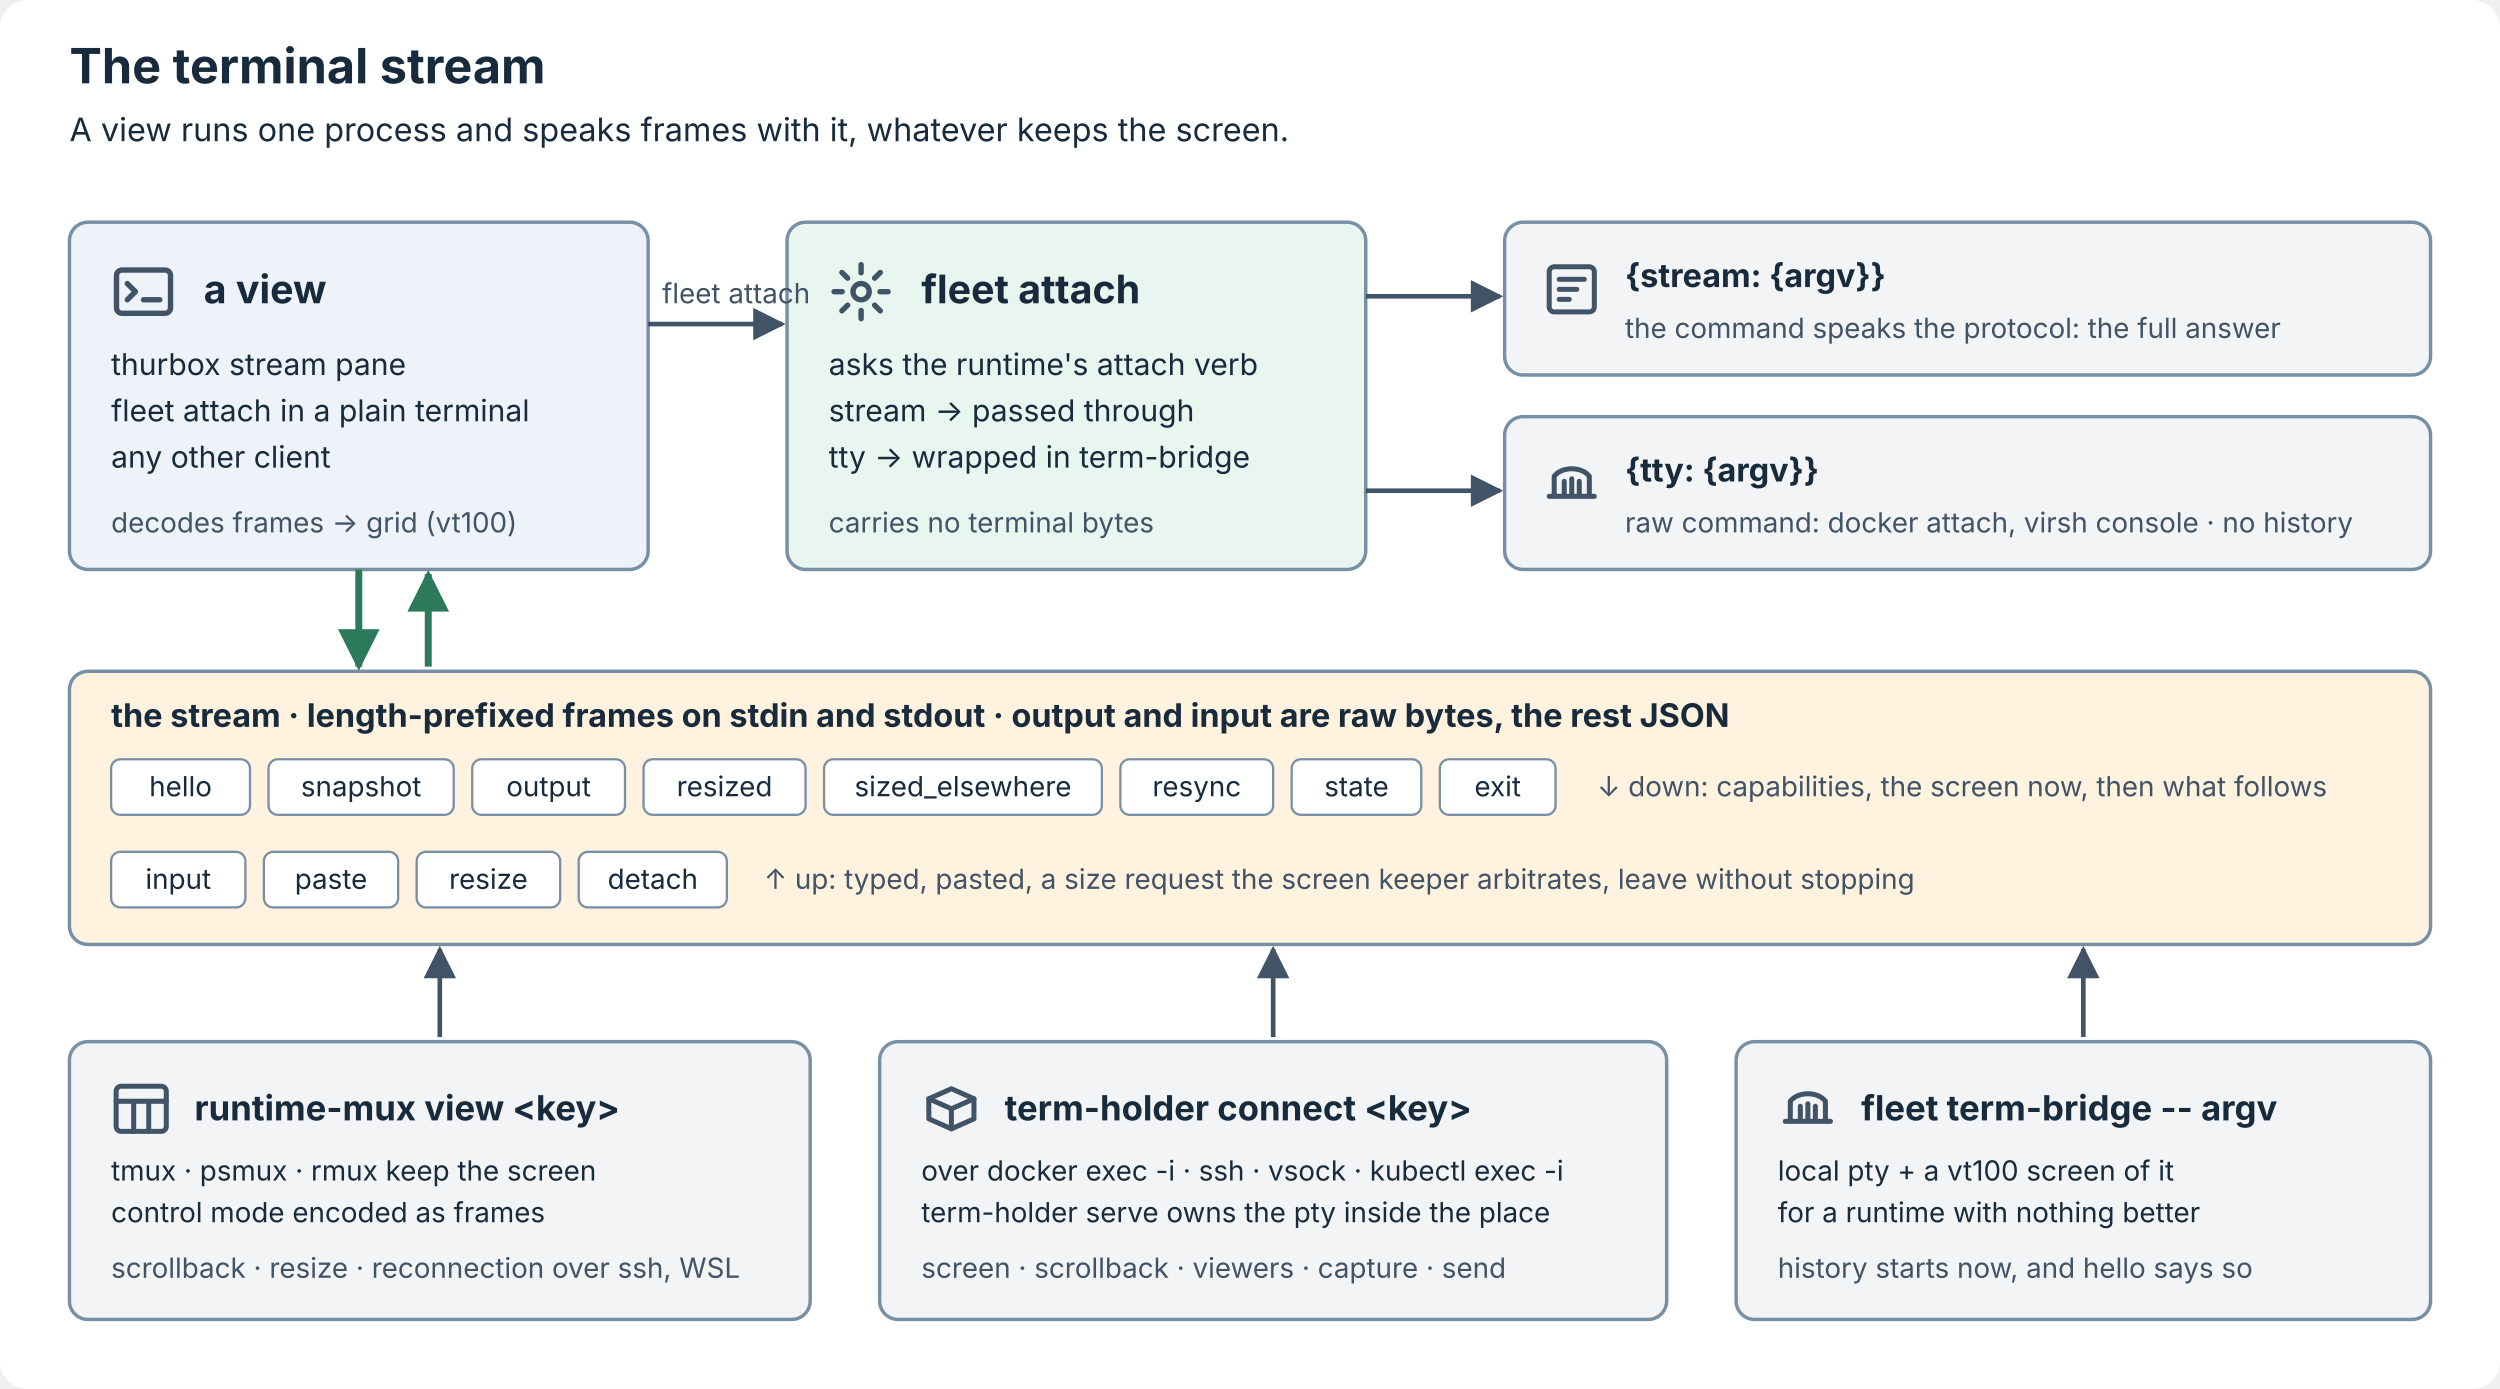
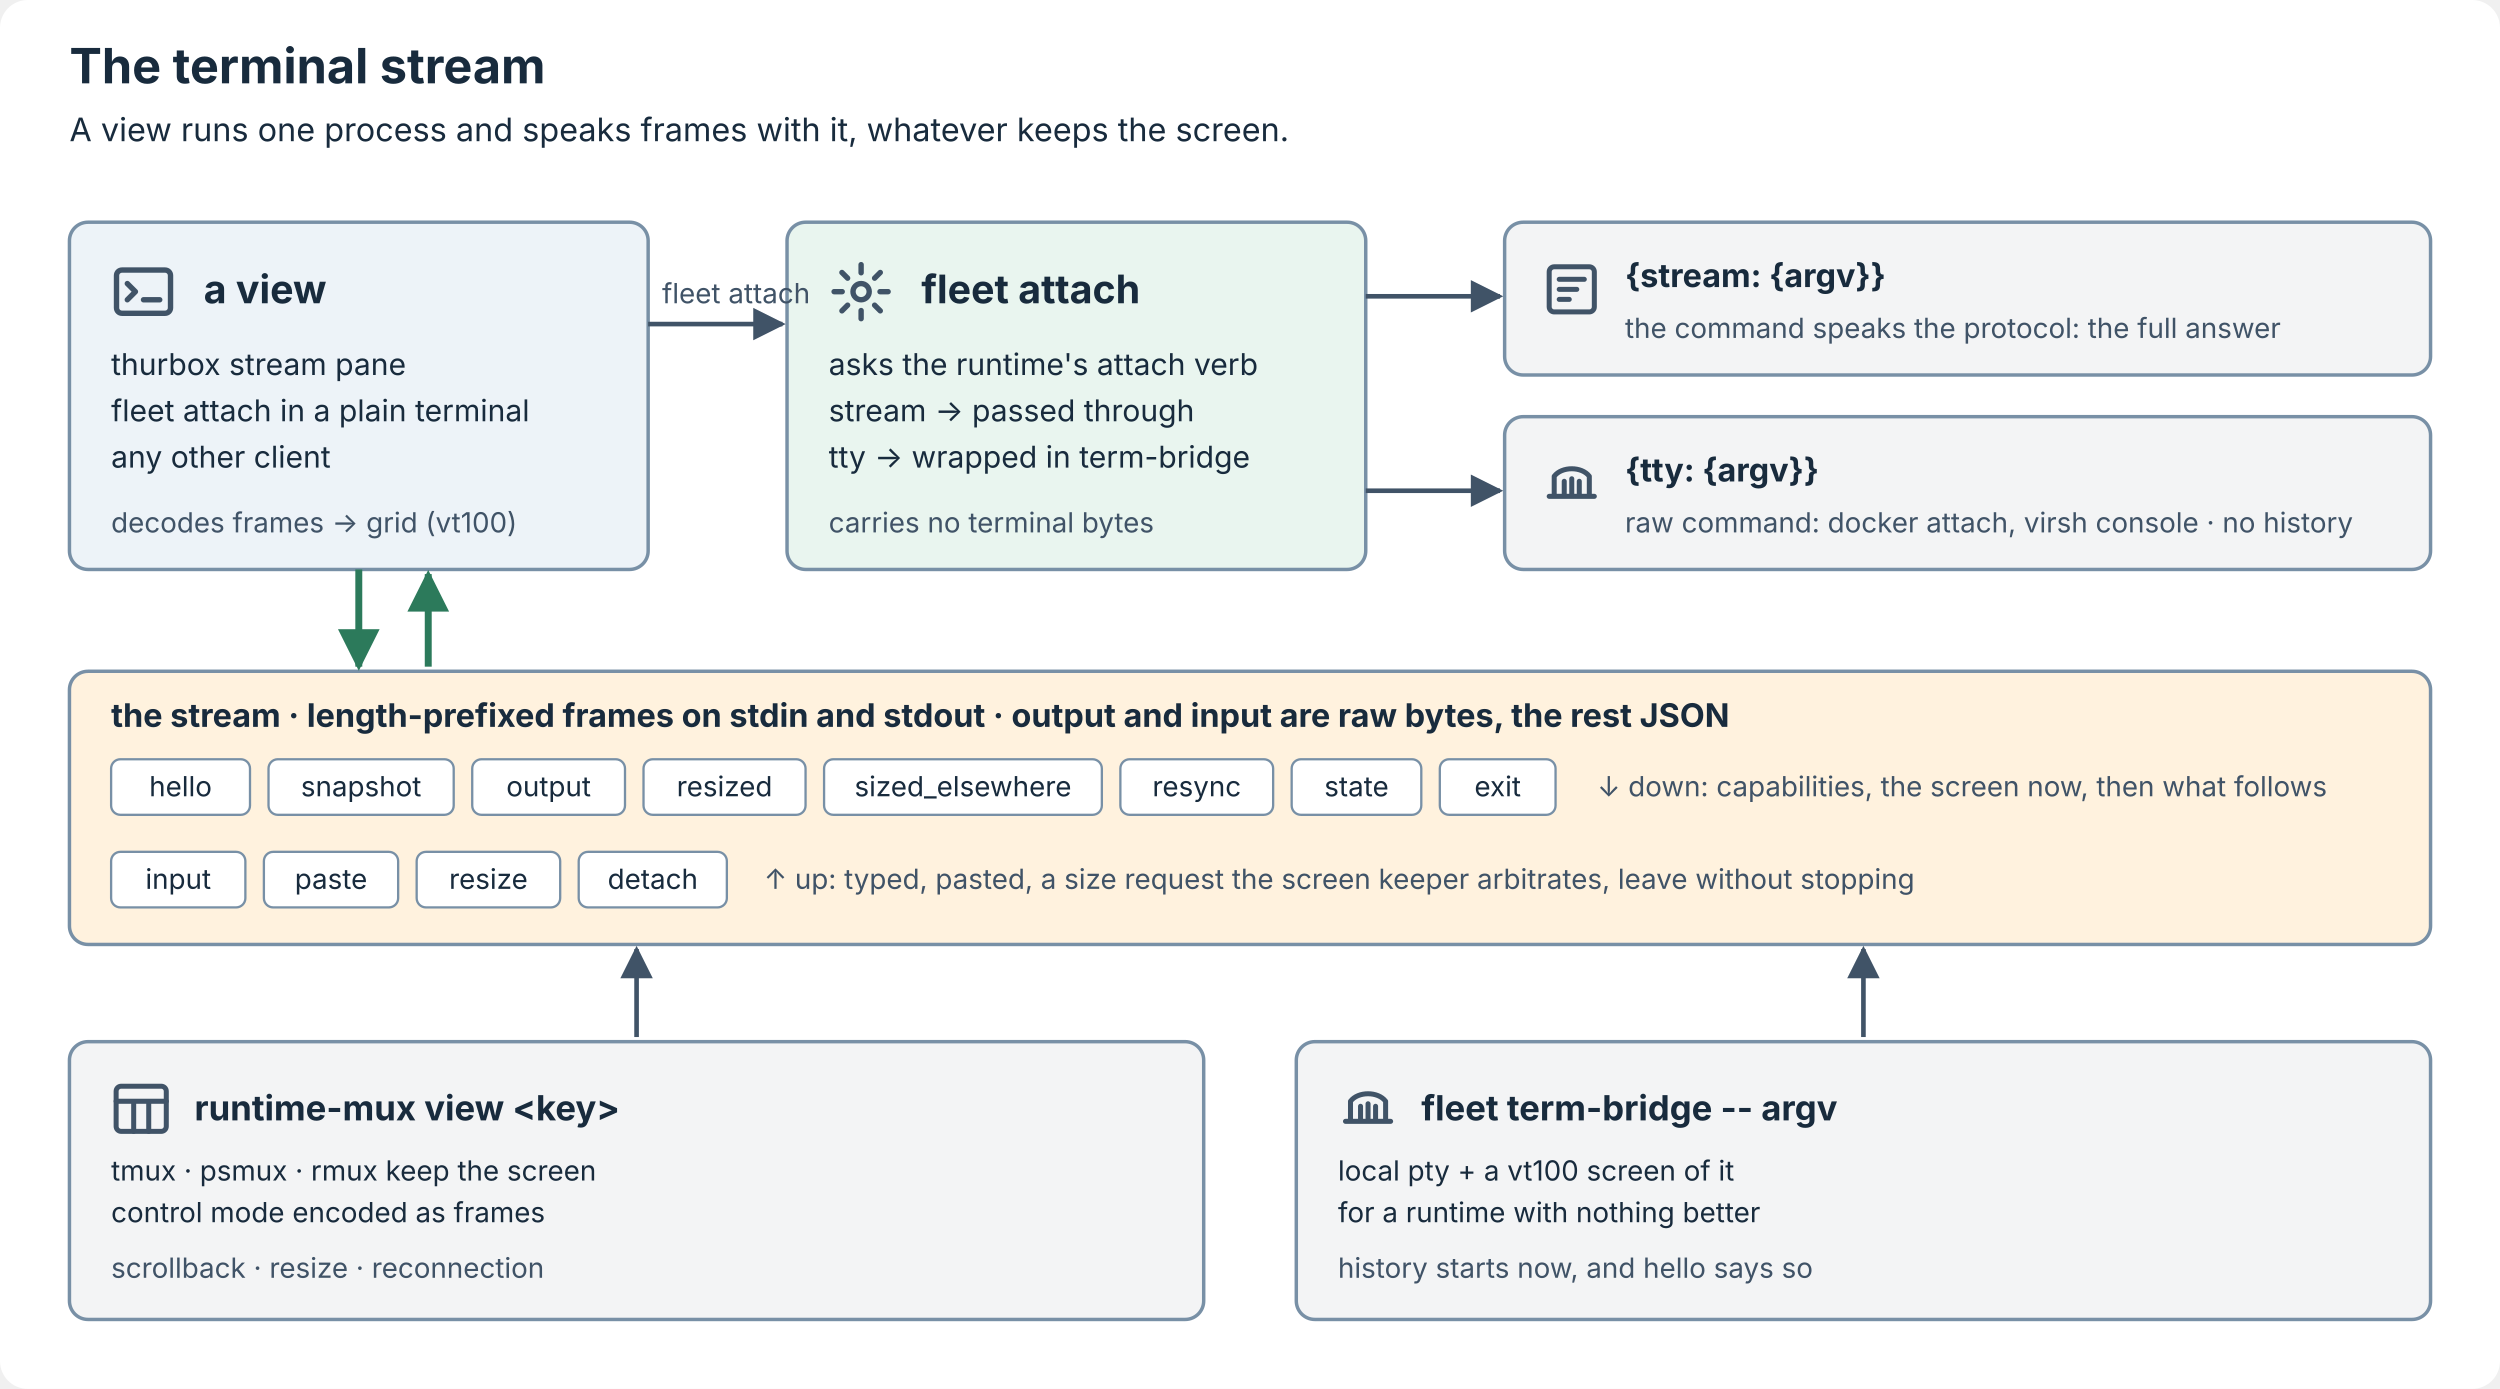
<svg xmlns="http://www.w3.org/2000/svg" viewBox="0 0 1080 600" role="img" aria-labelledby="title desc">
  <style>
  svg { color-scheme:light dark }
  .background{fill:#fff} .ink{fill:#182b3d} .muted{fill:#405367}
  .box{stroke:#7890a6;stroke-width:1.5}
  .interface{fill:#edf3f8} .engine{fill:#e9f5ef} .runtime{fill:#f3f4f5} .place{fill:#fff2de}
  .arrow{fill:none;stroke:#405367;stroke-width:2;marker-end:url(#arrow)} .arrowhead{fill:#405367}
  .stream{fill:none;stroke:#2c7a5b;stroke-width:3;marker-end:url(#arrowg)} .arrowheadg{fill:#2c7a5b}
  .icon{fill:none;stroke:#405367;stroke-width:2;stroke-linecap:round;stroke-linejoin:round}
  .frame{fill:#fff;stroke:#7890a6;stroke-width:1}
  @media (prefers-color-scheme: dark) {
    .background{fill:#101820} .ink{fill:#e6edf3} .muted{fill:#a9bdd0} .box{stroke:#71869a}
    .interface{fill:#1d2a36} .engine{fill:#173b2d} .runtime{fill:#202a33} .place{fill:#493517}
    .arrow{stroke:#a9bdd0} .arrowhead{fill:#a9bdd0} .stream{stroke:#5fc79a} .arrowheadg{fill:#5fc79a} .icon{stroke:#a9bdd0} .frame{fill:#1a2430;stroke:#71869a}
  }
</style>
  <defs>
    <marker id="arrow" viewBox="0 0 10 10" refX="9" refY="5" markerWidth="7" markerHeight="7" orient="auto">
      <path class="arrowhead" d="M0 0 L10 5 L0 10 Z" />
    </marker>
    <marker id="arrowg" viewBox="0 0 10 10" refX="9" refY="5" markerWidth="6" markerHeight="6" orient="auto">
      <path class="arrowheadg" d="M0 0 L10 5 L0 10 Z" />
    </marker>
    <symbol id="i-terminal" viewBox="0 0 24 24">
      <rect class="icon" x="2" y="4" width="20" height="16" rx="2" />
      <path class="icon" d="M6 9l3 3-3 3M12 15h6" />
    </symbol>
    <symbol id="i-engine" viewBox="0 0 24 24">
      <circle class="icon" cx="12" cy="12" r="3" />
      <path class="icon" d="M12 2v3M12 19v3M2 12h3M19 12h3M4.9 4.9l2.1 2.1M17 17l2.1 2.1M4.9 19.1L7 17M17 7l2.1-2.1" />
    </symbol>
    <symbol id="i-mux" viewBox="0 0 24 24">
      <rect class="icon" x="2" y="3" width="20" height="18" rx="2" />
      <path class="icon" d="M2 9h20M9 9v12M15 9v12" />
-     </symbol>
-     <symbol id="i-container" viewBox="0 0 24 24">
-       <path class="icon" d="M3 8l9-4 9 4v8l-9 4-9-4z" />
-       <path class="icon" d="M3 8l9 4 9-4M12 12v8" />
    </symbol>
    <symbol id="i-bridge" viewBox="0 0 24 24">
      <path class="icon" d="M3 17h18M5 17V9M19 17V9M5 9c3-4 11-4 14 0M9 17v-6M15 17v-6M12 17v-7" />
    </symbol>
    <symbol id="i-screen" viewBox="0 0 24 24">
      <rect class="icon" x="3" y="3" width="18" height="18" rx="2" />
      <path class="icon" d="M7 8h10M7 12h7M7 16h4" />
    </symbol>
  </defs>
  <rect class="background" width="1080" height="600" rx="12" />
  <g font-family="system-ui,-apple-system,Segoe UI,sans-serif" class="ink">
    <text x="30" y="36" font-size="21" font-weight="700">The terminal stream</text>
    <text x="30" y="61" font-size="14">A view runs one process and speaks frames with it, whatever keeps the screen.</text>
    <g class="box">
      <rect class="interface" x="30" y="96" width="250" height="150" rx="8" />
    </g>
    <use href="#i-terminal" x="48" y="112" width="28" height="28" />
    <text x="88" y="131" font-size="17" font-weight="650">a view</text>
    <text x="48" y="162" font-size="13">thurbox stream pane</text>
    <text x="48" y="182" font-size="13">fleet attach in a plain terminal</text>
    <text x="48" y="202" font-size="13">any other client</text>
    <text x="48" y="230" font-size="12" class="muted">decodes frames → grid (vt100)</text>
    <g class="box">
      <rect class="engine" x="340" y="96" width="250" height="150" rx="8" />
    </g>
    <use href="#i-engine" x="358" y="112" width="28" height="28" />
    <text x="398" y="131" font-size="17" font-weight="650">fleet attach</text>
    <text x="358" y="162" font-size="13">asks the runtime's attach verb</text>
    <text x="358" y="182" font-size="13">stream → passed through</text>
    <text x="358" y="202" font-size="13">tty → wrapped in term-bridge</text>
    <text x="358" y="230" font-size="12" class="muted">carries no terminal bytes</text>
    <g class="box">
      <rect class="runtime" x="650" y="96" width="400" height="66" rx="8" />
      <rect class="runtime" x="650" y="180" width="400" height="66" rx="8" />
    </g>
    <use href="#i-screen" x="666" y="112" width="26" height="26" />
    <text x="702" y="124" font-size="14" font-weight="650">{stream: {argv}}</text>
    <text x="702" y="146" font-size="12" class="muted">the command speaks the protocol: the full answer</text>
    <use href="#i-bridge" x="666" y="196" width="26" height="26" />
    <text x="702" y="208" font-size="14" font-weight="650">{tty: {argv}}</text>
    <text x="702" y="230" font-size="12" class="muted">raw command: docker attach, virsh console · no history</text>
    <g class="arrow">
      <path d="M280 140 H338" />
      <path d="M590 128 H648" />
      <path d="M590 212 H648" />
    </g>
    <text x="286" y="131" font-size="12" class="muted">fleet attach</text>
    <g class="box">
      <rect class="place" x="30" y="290" width="1020" height="118" rx="8" />
    </g>
    <text x="48" y="314" font-size="14" font-weight="650">the stream · length-prefixed frames on stdin and stdout · output and input are raw bytes, the rest JSON</text>
    <g font-size="12">
      <g class="frame">
        <rect x="48" y="328" width="60" height="24" rx="4" />
        <rect x="116" y="328" width="80" height="24" rx="4" />
        <rect x="204" y="328" width="66" height="24" rx="4" />
        <rect x="278" y="328" width="70" height="24" rx="4" />
        <rect x="356" y="328" width="120" height="24" rx="4" />
        <rect x="484" y="328" width="66" height="24" rx="4" />
        <rect x="558" y="328" width="56" height="24" rx="4" />
        <rect x="622" y="328" width="50" height="24" rx="4" />
        <rect x="48" y="368" width="58" height="24" rx="4" />
        <rect x="114" y="368" width="58" height="24" rx="4" />
        <rect x="180" y="368" width="62" height="24" rx="4" />
        <rect x="250" y="368" width="64" height="24" rx="4" />
      </g>
      <g text-anchor="middle">
        <text x="78" y="344">hello</text>
        <text x="156" y="344">snapshot</text>
        <text x="237" y="344">output</text>
        <text x="313" y="344">resized</text>
        <text x="416" y="344">sized_elsewhere</text>
        <text x="517" y="344">resync</text>
        <text x="586" y="344">state</text>
        <text x="647" y="344">exit</text>
        <text x="77" y="384">input</text>
        <text x="143" y="384">paste</text>
        <text x="211" y="384">resize</text>
        <text x="282" y="384">detach</text>
      </g>
      <text x="690" y="344" class="muted">↓ down: capabilities, the screen now, then what follows</text>
      <text x="330" y="384" class="muted">↑ up: typed, pasted, a size request the screen keeper arbitrates, leave without stopping</text>
    </g>
    <path class="stream" d="M155 246 V288" />
    <path class="stream" d="M185 288 V248" />
    <g class="box">
-       <rect class="runtime" x="30" y="450" width="320" height="120" rx="8" />
-       <rect class="runtime" x="380" y="450" width="340" height="120" rx="8" />
-       <rect class="runtime" x="750" y="450" width="300" height="120" rx="8" />
+       <rect class="runtime" x="30" y="450" width="490" height="120" rx="8" />
+       <rect class="runtime" x="560" y="450" width="490" height="120" rx="8" />
    </g>
    <use href="#i-mux" x="48" y="466" width="26" height="26" />
    <text x="84" y="484" font-size="15" font-weight="650">runtime-mux view &lt;key&gt;</text>
    <text x="48" y="510" font-size="12">tmux · psmux · rmux keep the screen</text>
    <text x="48" y="528" font-size="12">control mode encoded as frames</text>
-     <text x="48" y="552" font-size="12" class="muted">scrollback · resize · reconnection over ssh, WSL</text>
-     <use href="#i-container" x="398" y="466" width="26" height="26" />
-     <text x="434" y="484" font-size="15" font-weight="650">term-holder connect &lt;key&gt;</text>
-     <text x="398" y="510" font-size="12">over docker exec -i · ssh · vsock · kubectl exec -i</text>
-     <text x="398" y="528" font-size="12">term-holder serve owns the pty inside the place</text>
-     <text x="398" y="552" font-size="12" class="muted">screen · scrollback · viewers · capture · send</text>
-     <use href="#i-bridge" x="768" y="466" width="26" height="26" />
-     <text x="804" y="484" font-size="15" font-weight="650">fleet term-bridge -- argv</text>
-     <text x="768" y="510" font-size="12">local pty + a vt100 screen of it</text>
-     <text x="768" y="528" font-size="12">for a runtime with nothing better</text>
-     <text x="768" y="552" font-size="12" class="muted">history starts now, and hello says so</text>
+     <text x="48" y="552" font-size="12" class="muted">scrollback · resize · reconnection</text>
+     <use href="#i-bridge" x="578" y="466" width="26" height="26" />
+     <text x="614" y="484" font-size="15" font-weight="650">fleet term-bridge -- argv</text>
+     <text x="578" y="510" font-size="12">local pty + a vt100 screen of it</text>
+     <text x="578" y="528" font-size="12">for a runtime with nothing better</text>
+     <text x="578" y="552" font-size="12" class="muted">history starts now, and hello says so</text>
    <g class="arrow">
-       <path d="M190 448 V410" />
-       <path d="M550 448 V410" />
-       <path d="M900 448 V410" />
+       <path d="M275 448 V410" />
+       <path d="M805 448 V410" />
    </g>
  </g>
</svg>
